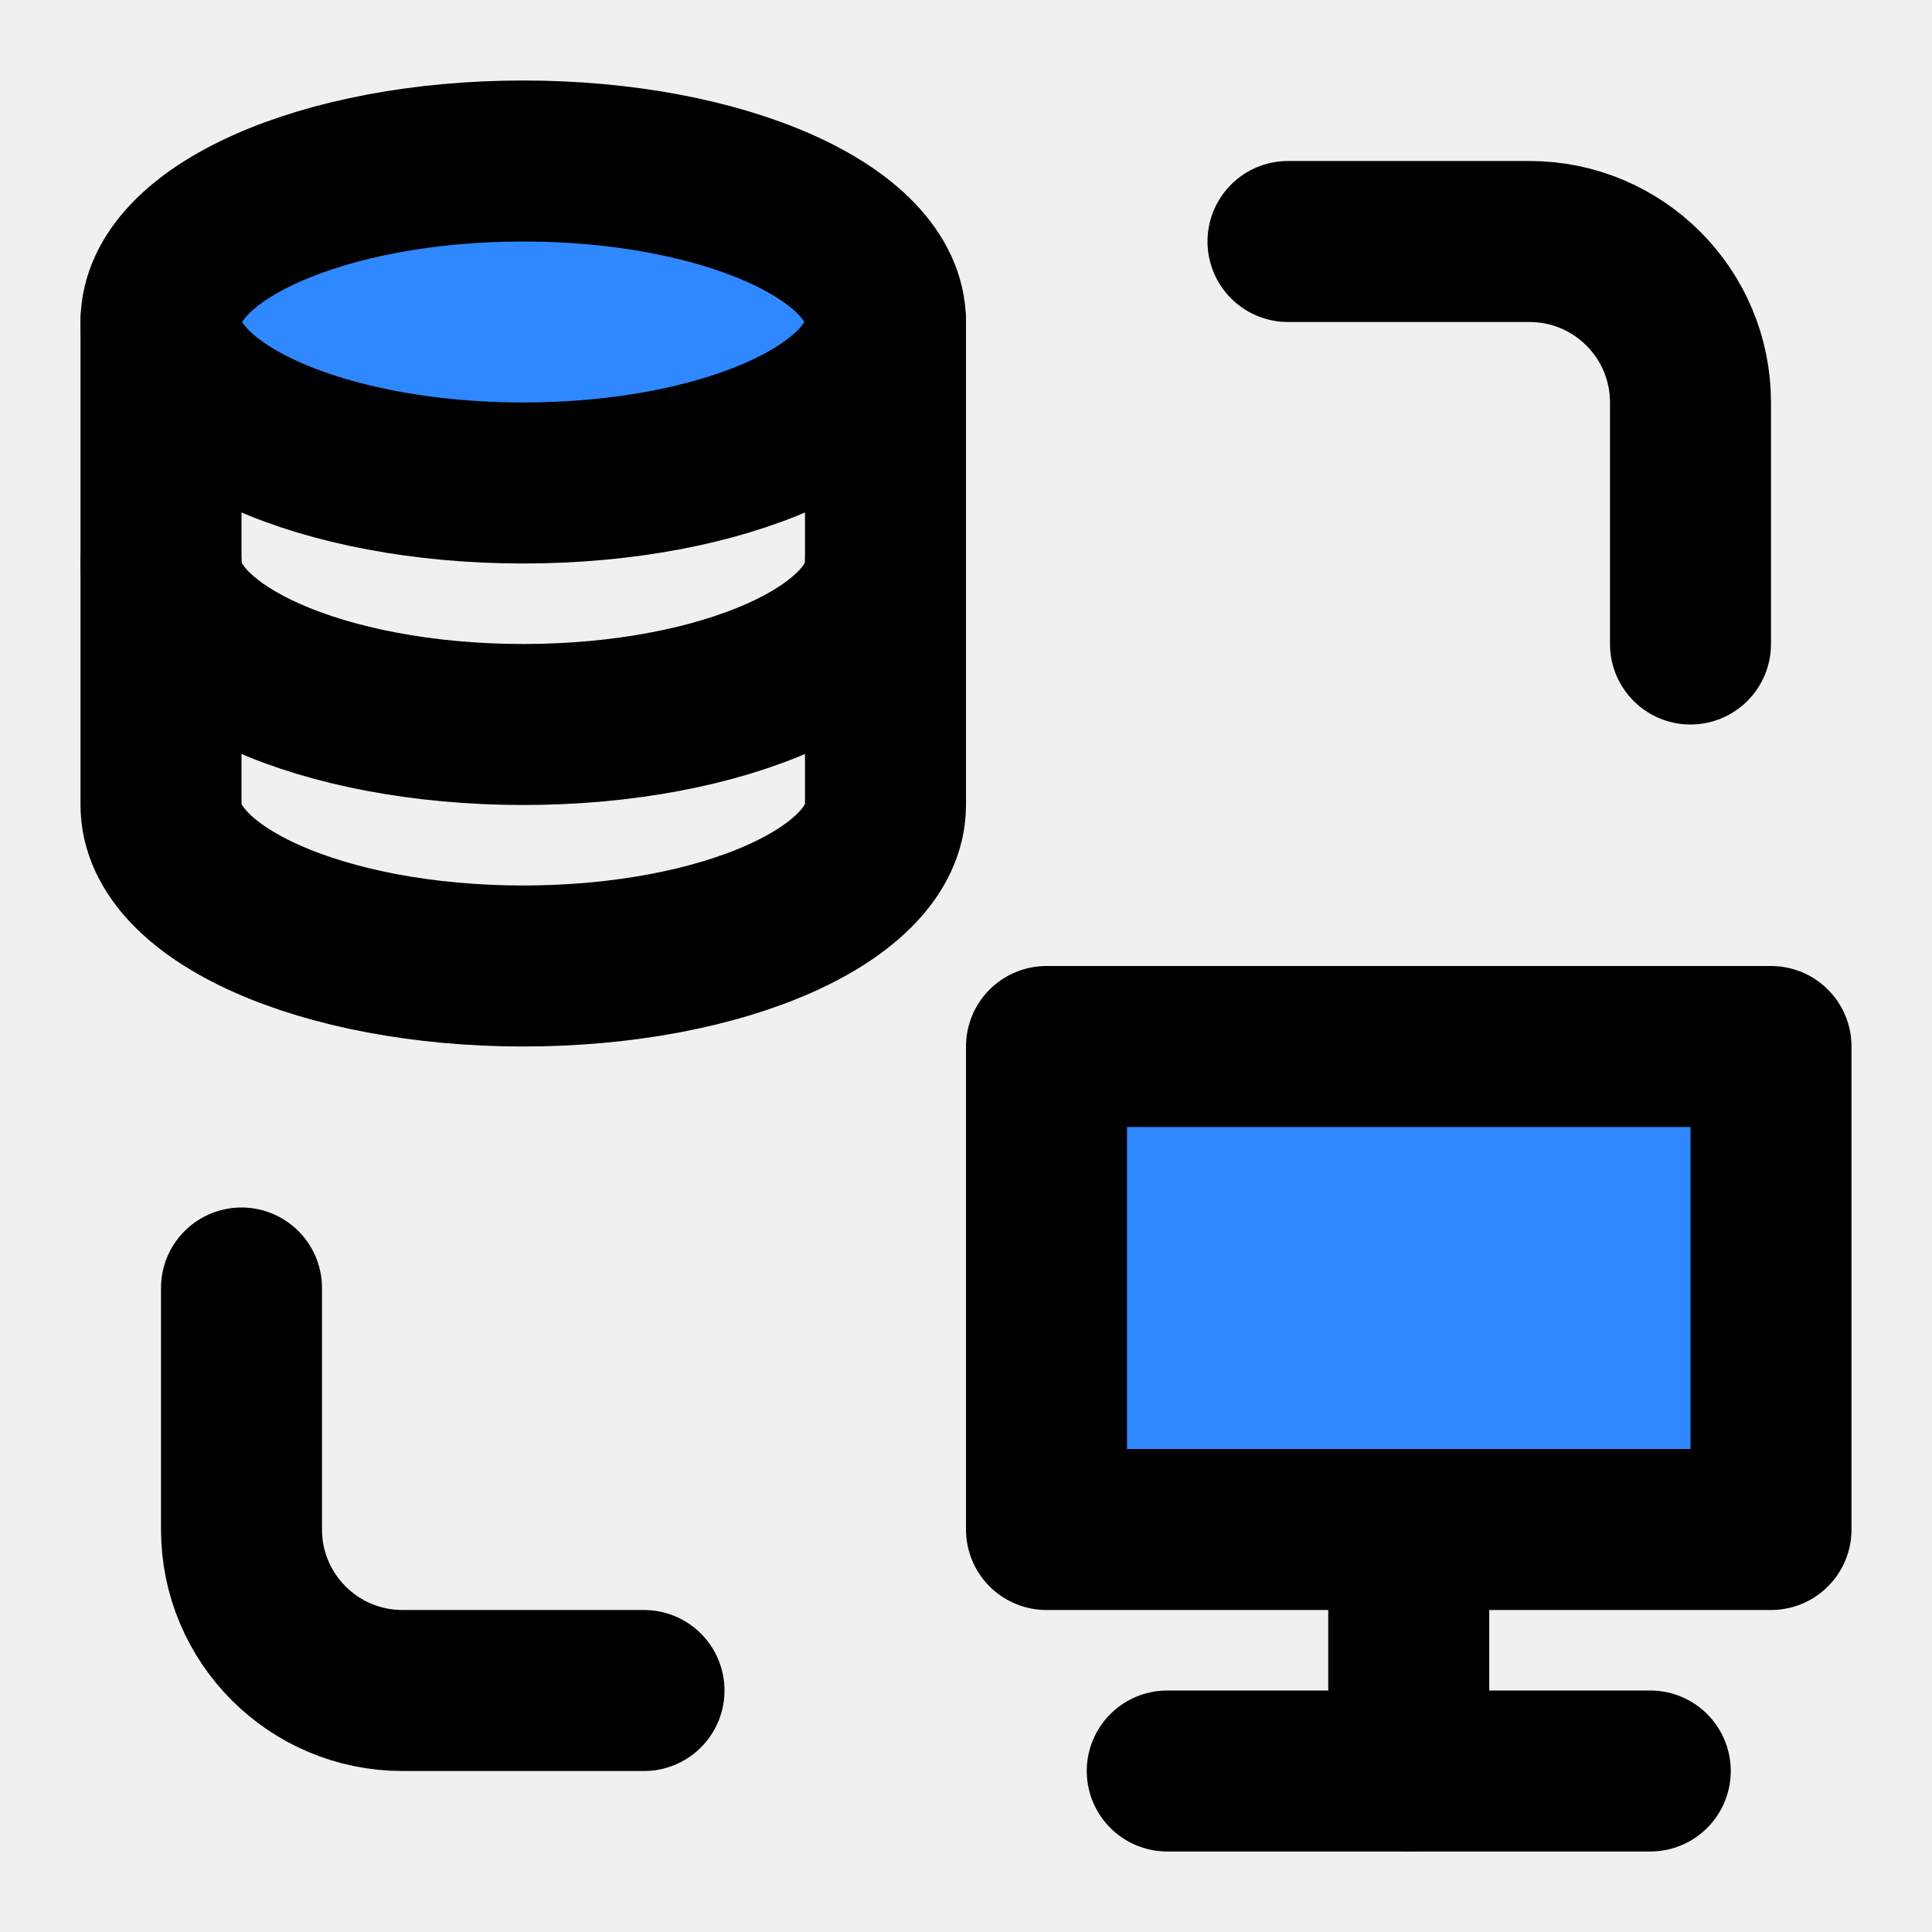
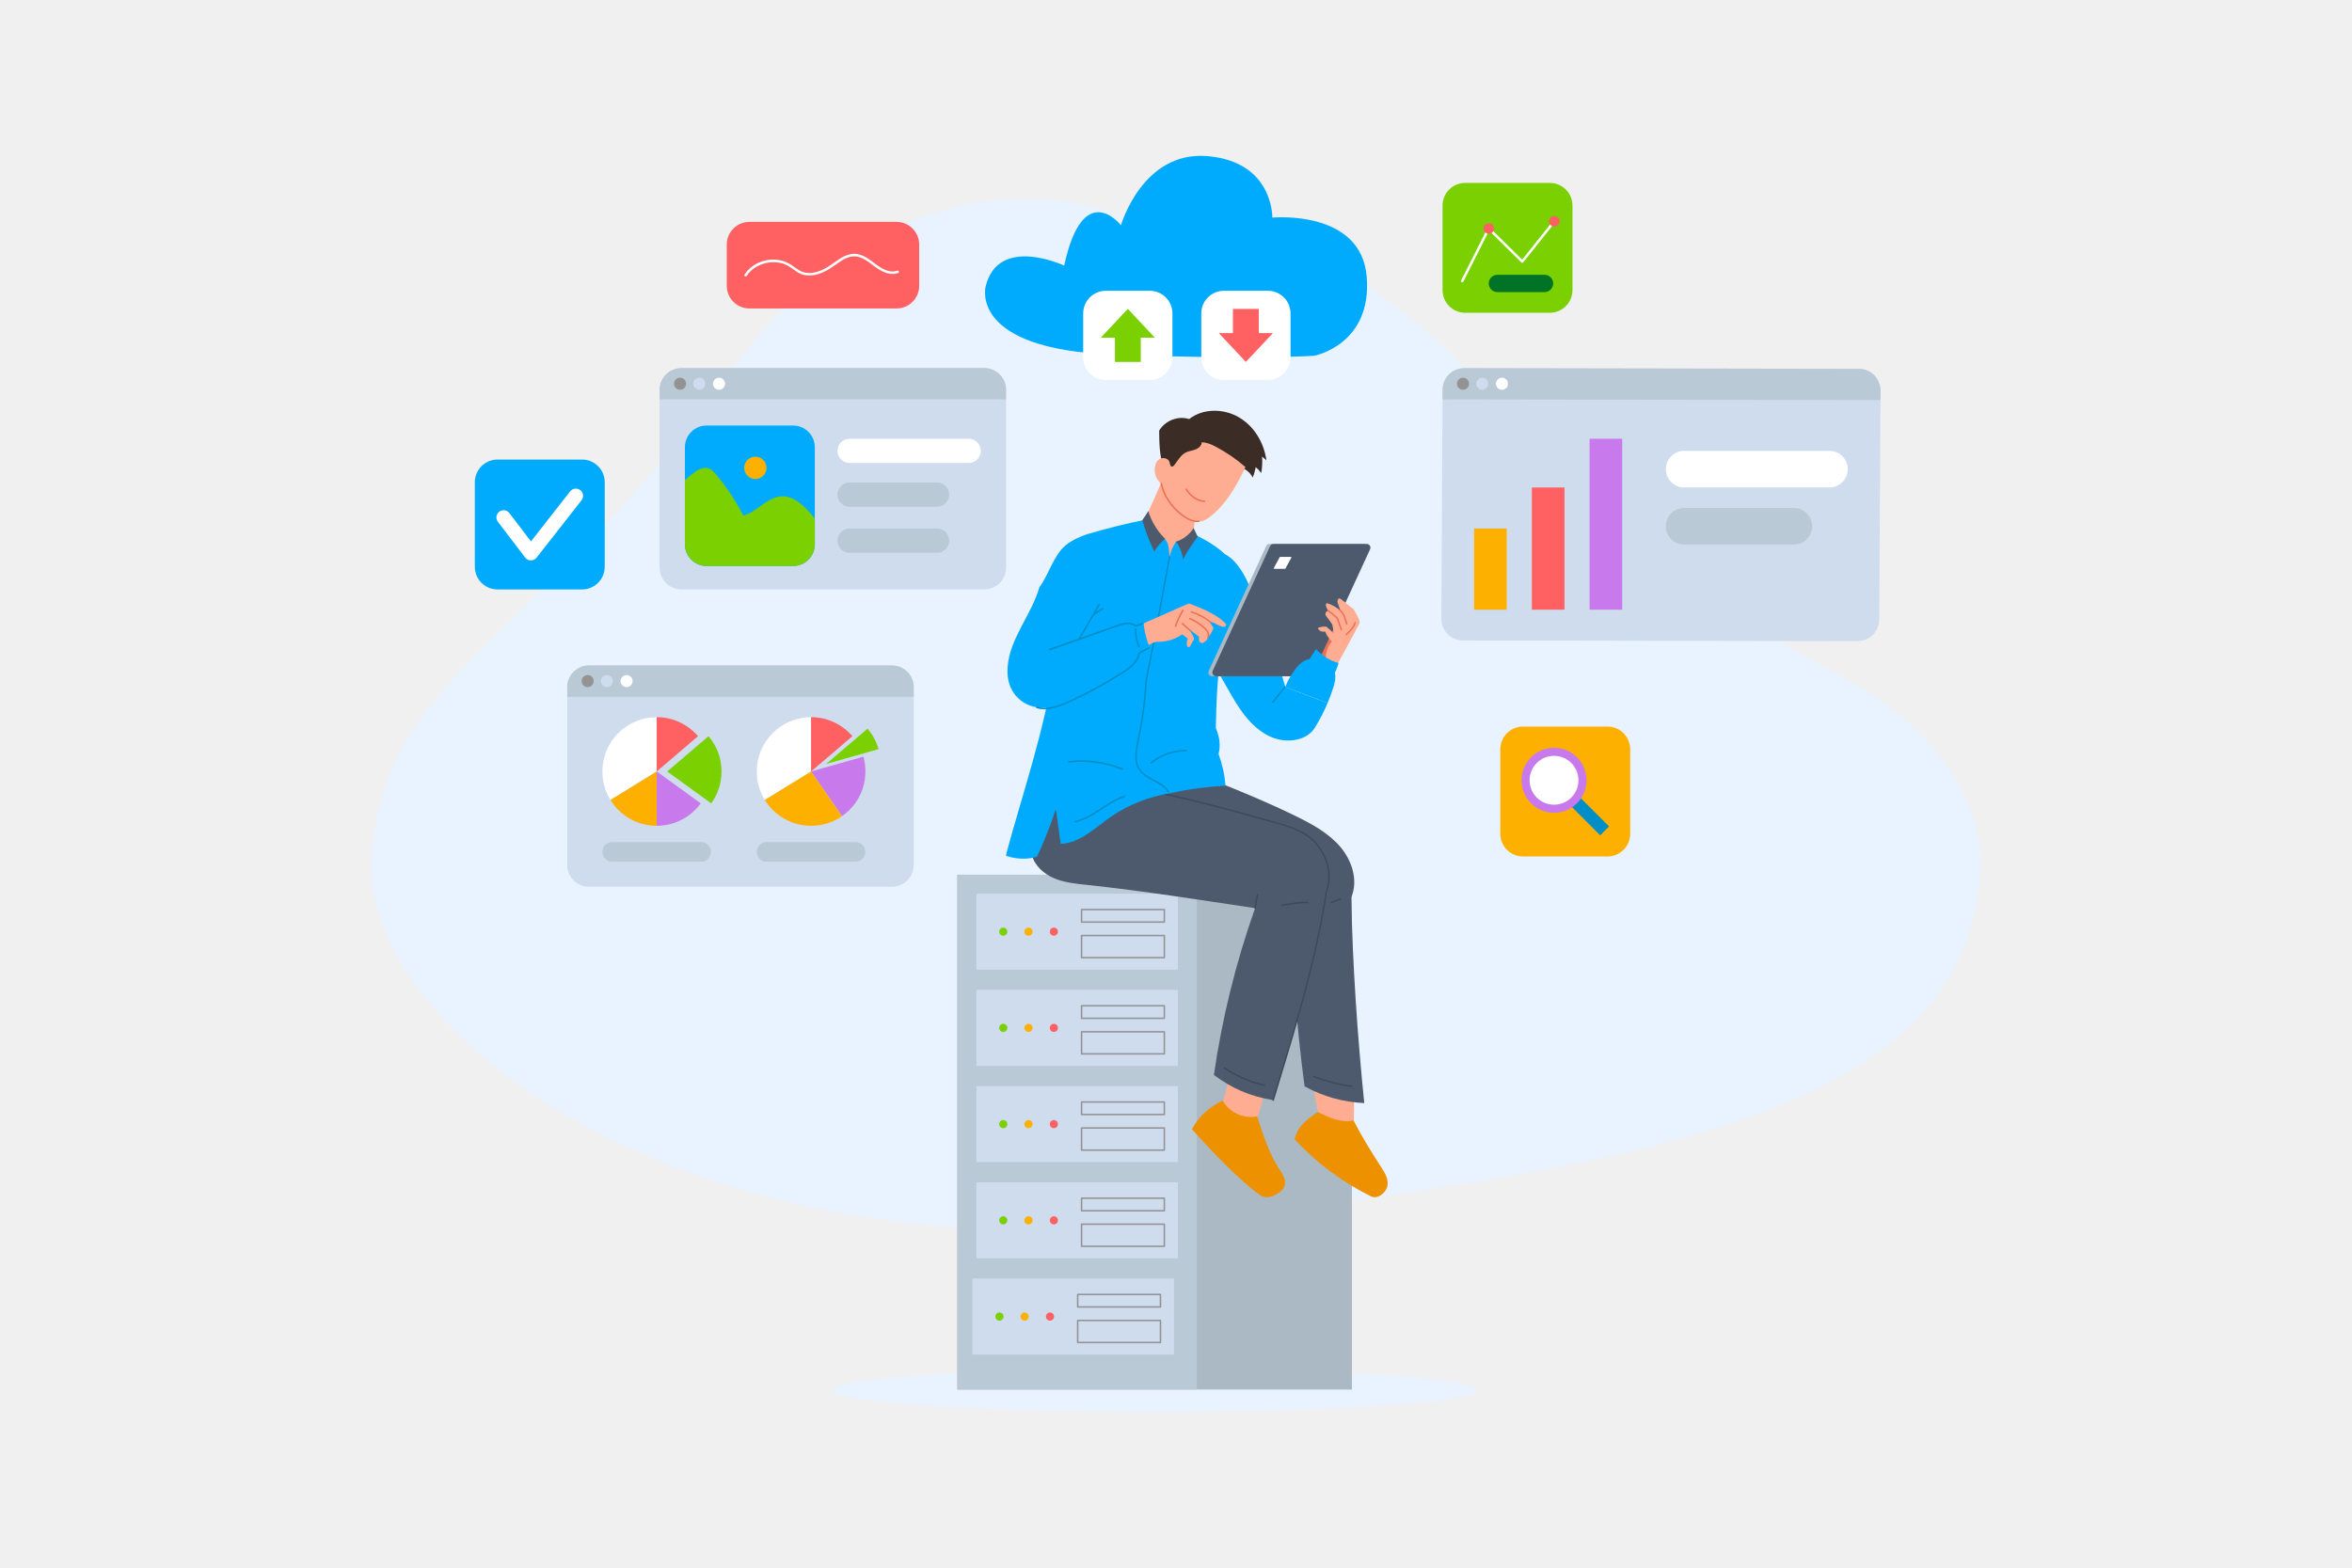
- <svg xmlns="http://www.w3.org/2000/svg" width="48px" height="48px" viewBox="0 0 48 48" fill="none">
-   <rect width="48" height="48" fill="white" fill-opacity="0.01" />
-   <path d="M22 8V20C22 22.209 17.971 24 13 24C8.029 24 4 22.209 4 20V8" stroke="black" stroke-width="4" stroke-linecap="round" stroke-linejoin="round" />
-   <path d="M22 14C22 16.209 17.971 18 13 18C8.029 18 4 16.209 4 14" stroke="black" stroke-width="4" stroke-linecap="round" stroke-linejoin="round" />
-   <path d="M22 8C22 10.209 17.971 12 13 12C8.029 12 4 10.209 4 8C4 5.791 8.029 4 13 4C17.971 4 22 5.791 22 8Z" fill="#2F88FF" stroke="black" stroke-width="4" stroke-linecap="round" stroke-linejoin="round" />
-   <path d="M32 6H38C40.209 6 42 7.791 42 10V16" stroke="black" stroke-width="4" stroke-linecap="round" stroke-linejoin="round" />
-   <path d="M16 42H10C7.791 42 6 40.209 6 38V32" stroke="black" stroke-width="4" stroke-linecap="round" stroke-linejoin="round" />
-   <path d="M35 38V44" stroke="black" stroke-width="4" stroke-linecap="round" stroke-linejoin="round" />
-   <path d="M41 44H35H29" stroke="black" stroke-width="4" stroke-linecap="round" stroke-linejoin="round" />
-   <path d="M44 38V26H26V38H44Z" fill="#2F88FF" stroke="black" stroke-width="4" stroke-linecap="round" stroke-linejoin="round" />
+ <svg xmlns="http://www.w3.org/2000/svg" version="1.1" id="Object" x="0px" y="0px" viewBox="0 0 4680 3120" enable-background="new 0 0 4680 3120" xml:space="preserve">
+   <g>
+     <g>
+       <path fill="#E9F2FF" d="M2253.9,439c0,0-428.1-216.7-815,318.6s-665.4,580.5-699.2,938s630.5,848.1,1593.7,736.8    c963.2-111.4,1596.3-220.2,1608-718c0,0,13.5-212.6-282.4-371s-437.1-282.8-669.9-526.6C2989.1,816.7,2652.4,375.9,2253.9,439z" />
+       <path fill="#00ABFE" d="M2230.5,448.3c0,0-74.9-95.5-113,80.3c0,0-130.3-61.4-156.1,40.7c0,0-36.2,125.8,254.1,136.4    c290.2,10.6,399.8,2.3,399.8,2.3s115-21.9,104.2-156.9c-10.7-135-187.8-118-187.8-118s2.4-110.6-127.9-122.3    C2273.3,299,2230.5,448.3,2230.5,448.3z" />
+       <g>
+         <g>
+           <path fill="#CEDCED" d="M2001.9,775.8v354c0,23.9-19.4,43.2-43.2,43.2h-603c-23.9,0-43.2-19.4-43.2-43.2v-354      c0-23.9,19.4-43.2,43.2-43.2h603C1982.6,732.6,2001.9,752,2001.9,775.8z" />
+           <path fill="#BAC9D6" d="M2001.9,775.8v19h-689.4v-19c0-23.9,19.4-43.2,43.2-43.2h603C1982.6,732.6,2001.9,752,2001.9,775.8z" />
+           <circle fill="#939393" cx="1353.2" cy="763.7" r="12" />
+           <circle fill="#CEDCED" cx="1391.4" cy="763.7" r="12" />
+           <circle fill="#FFFFFF" cx="1430.7" cy="763.7" r="12" />
+         </g>
+         <path fill="#00ABFE" d="M1621.3,890.1v193.2c0,23.9-19.4,43.2-43.2,43.2h-172.1c-23.9,0-43.2-19.4-43.2-43.2V890.1     c0-23.9,19.4-43.2,43.2-43.2H1578C1601.9,846.8,1621.3,866.2,1621.3,890.1z" />
+         <path fill="#7AD001" d="M1621.3,1031.7v51.5c0,23.9-19.4,43.2-43.2,43.2h-172.1c-23.9,0-43.2-19.4-43.2-43.2V955.6     c4.8-4.2,9.7-8.3,14.7-12.3c9.4-7.5,21.4-15.1,32.7-11.1c6.1,2.1,10.6,7.2,14.8,12.2c20.9,25.1,39.1,52.6,54,81.6     c27.9-7.3,47.6-36.9,76.4-38.2c25-1.1,44.9,19.4,61.2,38.3C1618.1,1028,1619.7,1029.8,1621.3,1031.7z" />
+         <path fill="#FFFFFF" d="M1666.3,897.3L1666.3,897.3c0-13.3,10.8-24.1,24.1-24.1h237.2c13.3,0,24.1,10.8,24.1,24.1v0     c0,13.3-10.8,24.1-24.1,24.1h-237.2C1677.1,921.4,1666.3,910.6,1666.3,897.3z" />
+         <path fill="#BAC9D6" d="M1666.3,984.4L1666.3,984.4c0-13.3,10.8-24.1,24.1-24.1h174.1c13.3,0,24.1,10.8,24.1,24.1v0     c0,13.3-10.8,24.1-24.1,24.1h-174.1C1677.1,1008.5,1666.3,997.7,1666.3,984.4z" />
+         <path fill="#BAC9D6" d="M1666.3,1076L1666.3,1076c0-13.3,10.8-24.1,24.1-24.1h174.1c13.3,0,24.1,10.8,24.1,24.1v0     c0,13.3-10.8,24.1-24.1,24.1h-174.1C1677.1,1100.1,1666.3,1089.3,1666.3,1076z" />
+         <circle fill="#FEB000" cx="1503" cy="931.1" r="22.2" />
+       </g>
+       <g>
+         <path fill="#FF6162" d="M1446.1,568.8v-82.1c0-24.9,20.2-45.1,45.1-45.1h292.7c24.9,0,45.1,20.2,45.1,45.1v82.1     c0,24.9-20.2,45.1-45.1,45.1h-292.7C1466.3,613.9,1446.1,593.7,1446.1,568.8z" />
+         <g>
+           <path fill="#FFFFFF" d="M1483.6,550.2c-0.5,0-0.9-0.1-1.4-0.4c-1.2-0.8-1.5-2.3-0.7-3.5c18.9-29,61.3-38.6,90.8-20.5      c3,1.8,5.8,3.9,8.5,5.8c4.6,3.3,8.9,6.4,13.8,8.6c21.2,9.2,45.2-3.7,57.7-12.3c2.1-1.5,4.3-3,6.4-4.5      c13-9.3,26.5-18.8,42.5-18.2c14.8,0.6,26.9,9.7,38.7,18.6c1.4,1.1,2.8,2.1,4.2,3.1c16.3,12.1,30.2,16.1,41.2,11.8      c1.3-0.5,2.7,0.1,3.2,1.4c0.5,1.3-0.1,2.7-1.4,3.2c-12.8,4.9-28.2,0.7-46-12.4c-1.4-1-2.8-2.1-4.2-3.1      c-11.1-8.4-22.6-17.1-35.8-17.6c-14.3-0.6-27.1,8.5-39.4,17.3c-2.1,1.5-4.3,3.1-6.5,4.5c-10,6.8-27,16.3-44.8,16.3      c-5.9,0-11.9-1-17.7-3.6c-5.4-2.3-10.1-5.8-14.7-9.1c-2.7-1.9-5.4-3.9-8.2-5.6c-26.8-16.4-66.9-7.3-84,19      C1485.3,549.8,1484.5,550.2,1483.6,550.2z" />
+         </g>
+       </g>
+       <g>
+         <g>
+           <path fill="#CEDCED" d="M3741.8,777.3l-2.5,455.5c0,23.9-19.4,43.2-43.2,43.2l-784.9-1.4c-23.9,0-43.2-19.4-43.2-43.2l2.5-455.5      c0-23.9,19.4-43.2,43.2-43.2l784.9,1.4C3722.4,734,3741.8,753.4,3741.8,777.3z" />
+           <path fill="#BAC9D6" d="M3741.8,777.3v19l-871.4-1.4v-19c0-23.9,19.4-43.2,43.2-43.2l784.9,1.4      C3722.4,734,3741.8,753.4,3741.8,777.3z" />
+           <circle fill="#939393" cx="2911.1" cy="763.7" r="12" />
+           <circle fill="#CEDCED" cx="2949.3" cy="763.7" r="12" />
+           <circle fill="#FFFFFF" cx="2988.6" cy="763.7" r="12" />
+         </g>
+         <rect x="2933.1" y="1051.9" fill="#FEB000" width="64.9" height="161.5" />
+         <rect x="3048.1" y="970.2" fill="#FF6162" width="64.9" height="243.2" />
+         <path fill="#FFFFFF" d="M3314.7,933.7L3314.7,933.7c0-20.1,16.3-36.4,36.4-36.4h289.2c20.1,0,36.4,16.3,36.4,36.4v0     c0,20.1-16.3,36.4-36.4,36.4H3351C3330.9,970.1,3314.7,953.8,3314.7,933.7z" />
+         <path fill="#BAC9D6" d="M3314.7,1047.3L3314.7,1047.3c0-20.1,16.3-36.4,36.4-36.4h218.3c20.1,0,36.4,16.3,36.4,36.4l0,0     c0,20.1-16.3,36.4-36.4,36.4H3351C3330.9,1083.7,3314.7,1067.4,3314.7,1047.3z" />
+         <rect x="3162.9" y="873.2" fill="#C87AED" width="64.9" height="340.2" />
+       </g>
+       <g>
+         <path fill="#FEB000" d="M2985.3,1659.4v-168.3c0-24.9,20.2-45.1,45.1-45.1h168.3c24.9,0,45.1,20.2,45.1,45.1v168.3     c0,24.9-20.2,45.1-45.1,45.1h-168.3C3005.5,1704.6,2985.3,1684.4,2985.3,1659.4z" />
+         <g>
+           <rect x="3147.3" y="1573.5" transform="matrix(0.7071 -0.7071 0.7071 0.7071 -220.3648 2708.871)" fill="#008EC6" width="24.9" height="93.8" />
+           <circle fill="#C87AED" cx="3092.2" cy="1552.9" r="64.7" />
+           <circle fill="#FFFFFF" cx="3092.2" cy="1552.9" r="48.6" />
+         </g>
+       </g>
+       <g>
+         <path fill="#7AD001" d="M2870.4,577.4V409.1c0-24.9,20.2-45.1,45.1-45.1h168.3c24.9,0,45.1,20.2,45.1,45.1v168.3     c0,24.9-20.2,45.1-45.1,45.1h-168.3C2890.6,622.5,2870.4,602.3,2870.4,577.4z" />
+         <g>
+           <path fill="#FFFFFF" d="M2909.5,561.9c-0.4,0-0.8-0.1-1.1-0.3c-1.2-0.6-1.7-2.1-1.1-3.4l52.8-104.7c0.4-0.7,1-1.2,1.8-1.3      c0.8-0.1,1.6,0.1,2.2,0.7l64.7,63.9l62-77.9c0.9-1.1,2.4-1.3,3.5-0.4c1.1,0.9,1.3,2.4,0.4,3.5l-63.8,80.1      c-0.4,0.6-1.1,0.9-1.8,0.9c-0.7,0-1.4-0.2-1.9-0.7l-64.2-63.4l-51.3,101.7C2911.3,561.4,2910.4,561.9,2909.5,561.9z" />
+         </g>
+         <path fill="#017326" d="M2962.3,564.1L2962.3,564.1c0-9.5,7.7-17.2,17.2-17.2h93.8c9.5,0,17.2,7.7,17.2,17.2l0,0     c0,9.5-7.7,17.2-17.2,17.2h-93.8C2970,581.3,2962.3,573.6,2962.3,564.1z" />
+         <circle fill="#FF6162" cx="2962.3" cy="454.8" r="10.5" />
+         <circle fill="#FF6162" cx="3092.7" cy="440.4" r="10.5" />
+       </g>
+       <g>
+         <path fill="#FFFFFF" d="M2155.3,711.2v-87.4c0-24.9,20.2-45.1,45.1-45.1h87.4c24.9,0,45.1,20.2,45.1,45.1v87.4     c0,24.9-20.2,45.1-45.1,45.1h-87.4C2175.6,756.3,2155.3,736.1,2155.3,711.2z" />
+         <polygon fill="#7AD001" points="2244.2,614.7 2190.3,672.1 2218.5,672.1 2218.5,720.3 2244.2,720.3 2269.9,720.3 2269.9,672.1      2298,672.1    " />
+       </g>
+       <g>
+         <path fill="#FFFFFF" d="M2567.9,623.8v87.4c0,24.9-20.2,45.1-45.1,45.1h-87.4c-24.9,0-45.1-20.2-45.1-45.1v-87.4     c0-24.9,20.2-45.1,45.1-45.1h87.4C2547.6,578.7,2567.9,598.9,2567.9,623.8z" />
+         <polygon fill="#FF6162" points="2479,720.3 2532.9,662.9 2504.7,662.9 2504.7,614.7 2479,614.7 2453.3,614.7 2453.3,662.9      2425.2,662.9    " />
+       </g>
+       <g>
+         <path fill="#00ABFE" d="M944.8,1127.9V959.7c0-24.9,20.2-45.1,45.1-45.1h168.3c24.9,0,45.1,20.2,45.1,45.1v168.3     c0,24.9-20.2,45.1-45.1,45.1H989.9C965,1173.1,944.8,1152.9,944.8,1127.9z" />
+         <g>
+           <path fill="#FFFFFF" d="M1056.4,1115.3C1056.4,1115.3,1056.4,1115.3,1056.4,1115.3c-4.5,0-8.7-2.1-11.4-5.7l-54.3-71.1      c-4.8-6.3-3.6-15.3,2.7-20.1c6.3-4.8,15.3-3.6,20.1,2.7l43,56.4l78-99.6c4.9-6.2,13.9-7.3,20.2-2.4c6.2,4.9,7.3,13.9,2.4,20.2      l-89.5,114.2C1065,1113.3,1060.8,1115.3,1056.4,1115.3z" />
+         </g>
+       </g>
+       <g>
+         <g>
+           <path fill="#CEDCED" d="M1818.1,1367.6v354c0,23.9-19.4,43.2-43.2,43.2h-603c-23.9,0-43.2-19.4-43.2-43.2v-354      c0-23.9,19.4-43.2,43.2-43.2h603C1798.7,1324.4,1818.1,1343.7,1818.1,1367.6z" />
+           <path fill="#BAC9D6" d="M1818.1,1367.6v19h-689.4v-19c0-23.9,19.4-43.2,43.2-43.2h603      C1798.7,1324.4,1818.1,1343.7,1818.1,1367.6z" />
+           <circle fill="#939393" cx="1169.3" cy="1355.5" r="12" />
+           <circle fill="#CEDCED" cx="1207.5" cy="1355.5" r="12" />
+           <circle fill="#FFFFFF" cx="1246.8" cy="1355.5" r="12" />
+         </g>
+         <g>
+           <path fill="#FFFFFF" d="M1306.7,1427.3v108.1l-92.1,56.7c-10.2-16.5-16-35.9-16-56.7C1198.6,1475.7,1247,1427.3,1306.7,1427.3z" />
+           <path fill="#7AD001" d="M1435.7,1535.4c0,23.7-7.6,45.6-20.5,63.4l-87.6-63.4l82.2-70.2      C1426,1484.1,1435.7,1508.6,1435.7,1535.4z" />
+           <path fill="#FF6162" d="M1388.9,1465.2l-82.2,70.2v-108.1C1339.6,1427.3,1369.1,1442,1388.9,1465.2z" />
+           <path fill="#FEB000" d="M1306.7,1535.4v108.1c-38.9,0-73-20.6-92.1-51.4L1306.7,1535.4z" />
+           <path fill="#C87AED" d="M1394.3,1598.8c-19.6,27.1-51.6,44.7-87.6,44.7v-108.1L1394.3,1598.8z" />
+         </g>
+         <path fill="#BAC9D6" d="M1395.1,1675.9h-176.9c-10.8,0-19.5,8.7-19.5,19.5l0,0c0,10.8,8.7,19.5,19.5,19.5h176.9     c10.8,0,19.5-8.7,19.5-19.5l0,0C1414.6,1684.6,1405.9,1675.9,1395.1,1675.9z" />
+         <g>
+           <path fill="#FFFFFF" d="M1613.9,1427.3v108.1l-92.1,56.7c-10.2-16.5-16-35.9-16-56.7C1505.8,1475.7,1554.2,1427.3,1613.9,1427.3      z" />
+           <path fill="#FF6162" d="M1696.1,1465.2l-82.2,70.2v-108.1C1646.8,1427.3,1676.2,1442,1696.1,1465.2z" />
+           <path fill="#C87AED" d="M1722,1535.4c0,23.7-7.6,45.6-20.5,63.4c-7.2,9.9-16.1,18.6-26.2,25.6l-61.4-89l104.1-29.5      C1720.6,1515.3,1722,1525.2,1722,1535.4z" />
+           <path fill="#7AD001" d="M1748.1,1490.9l-104.1,29.5l82.2-70.2C1736.2,1461.9,1743.8,1475.7,1748.1,1490.9z" />
+           <path fill="#FEB000" d="M1675.3,1624.4c-17.4,12.1-38.6,19.1-61.4,19.1c-38.9,0-73-20.6-92.1-51.4l92.1-56.7L1675.3,1624.4z" />
+         </g>
+         <path fill="#BAC9D6" d="M1702.3,1675.9h-176.9c-10.8,0-19.5,8.7-19.5,19.5l0,0c0,10.8,8.7,19.5,19.5,19.5h176.9     c10.8,0,19.5-8.7,19.5-19.5l0,0C1721.8,1684.6,1713.1,1675.9,1702.3,1675.9z" />
+       </g>
+     </g>
+     <g>
+       <ellipse fill="#E9F2FF" cx="2297.5" cy="2766.9" rx="641.5" ry="43.1" />
+       <g>
+         <rect x="1904.9" y="1740.9" fill="#ABB9C4" width="785.2" height="1024.6" />
+         <rect x="1904.9" y="1740.9" fill="#BAC9D6" width="476.6" height="1024.6" />
+         <g>
+           <rect x="1942.8" y="1778.6" fill="#CEDCED" width="400.8" height="151.3" />
+           <g>
+             <path fill="#939393" d="M2316.8,1907.4h-164.7c-0.8,0-1.5-0.7-1.5-1.5v-44c0-0.8,0.7-1.5,1.5-1.5h164.7c0.8,0,1.5,0.7,1.5,1.5       v44C2318.3,1906.7,2317.6,1907.4,2316.8,1907.4z M2153.6,1904.4h161.7v-41h-161.7V1904.4z" />
+           </g>
+           <g>
+             <path fill="#939393" d="M2316.8,1836.6h-164.7c-0.8,0-1.5-0.7-1.5-1.5v-24.9c0-0.8,0.7-1.5,1.5-1.5h164.7       c0.8,0,1.5,0.7,1.5,1.5v24.9C2318.3,1835.9,2317.6,1836.6,2316.8,1836.6z M2153.6,1833.6h161.7v-21.9h-161.7V1833.6z" />
+           </g>
+           <circle fill="#7AD001" cx="1996.3" cy="1854.2" r="8.1" />
+           <circle fill="#FEB000" cx="2046.5" cy="1854.2" r="8.1" />
+           <circle fill="#FF6162" cx="2097" cy="1854.2" r="8.1" />
+         </g>
+         <g>
+           <rect x="1942.8" y="1970.1" fill="#CEDCED" width="400.8" height="151.3" />
+           <g>
+             <path fill="#939393" d="M2316.8,2098.9h-164.7c-0.8,0-1.5-0.7-1.5-1.5v-44c0-0.8,0.7-1.5,1.5-1.5h164.7c0.8,0,1.5,0.7,1.5,1.5       v44C2318.3,2098.2,2317.6,2098.9,2316.8,2098.9z M2153.6,2095.9h161.7v-41h-161.7V2095.9z" />
+           </g>
+           <g>
+             <path fill="#939393" d="M2316.8,2028.1h-164.7c-0.8,0-1.5-0.7-1.5-1.5v-24.9c0-0.8,0.7-1.5,1.5-1.5h164.7       c0.8,0,1.5,0.7,1.5,1.5v24.9C2318.3,2027.4,2317.6,2028.1,2316.8,2028.1z M2153.6,2025.1h161.7v-21.9h-161.7V2025.1z" />
+           </g>
+           <circle fill="#7AD001" cx="1996.3" cy="2045.7" r="8.1" />
+           <circle fill="#FEB000" cx="2046.5" cy="2045.7" r="8.1" />
+           <circle fill="#FF6162" cx="2097" cy="2045.7" r="8.1" />
+         </g>
+         <g>
+           <rect x="1942.8" y="2161.6" fill="#CEDCED" width="400.8" height="151.3" />
+           <g>
+             <path fill="#939393" d="M2316.8,2290.4h-164.7c-0.8,0-1.5-0.7-1.5-1.5v-44c0-0.8,0.7-1.5,1.5-1.5h164.7c0.8,0,1.5,0.7,1.5,1.5       v44C2318.3,2289.8,2317.6,2290.4,2316.8,2290.4z M2153.6,2287.4h161.7v-41h-161.7V2287.4z" />
+           </g>
+           <g>
+             <path fill="#939393" d="M2316.8,2219.6h-164.7c-0.8,0-1.5-0.7-1.5-1.5v-24.9c0-0.8,0.7-1.5,1.5-1.5h164.7       c0.8,0,1.5,0.7,1.5,1.5v24.9C2318.3,2218.9,2317.6,2219.6,2316.8,2219.6z M2153.6,2216.6h161.7v-21.9h-161.7V2216.6z" />
+           </g>
+           <circle fill="#7AD001" cx="1996.3" cy="2237.2" r="8.1" />
+           <circle fill="#FEB000" cx="2046.5" cy="2237.2" r="8.1" />
+           <circle fill="#FF6162" cx="2097" cy="2237.2" r="8.1" />
+         </g>
+         <g>
+           <rect x="1942.8" y="2353.1" fill="#CEDCED" width="400.8" height="151.3" />
+           <g>
+             <path fill="#939393" d="M2316.8,2481.9h-164.7c-0.8,0-1.5-0.7-1.5-1.5v-44c0-0.8,0.7-1.5,1.5-1.5h164.7c0.8,0,1.5,0.7,1.5,1.5       v44C2318.3,2481.3,2317.6,2481.9,2316.8,2481.9z M2153.6,2478.9h161.7v-41h-161.7V2478.9z" />
+           </g>
+           <g>
+             <path fill="#939393" d="M2316.8,2411.1h-164.7c-0.8,0-1.5-0.7-1.5-1.5v-24.9c0-0.8,0.7-1.5,1.5-1.5h164.7       c0.8,0,1.5,0.7,1.5,1.5v24.9C2318.3,2410.4,2317.6,2411.1,2316.8,2411.1z M2153.6,2408.1h161.7v-21.9h-161.7V2408.1z" />
+           </g>
+           <circle fill="#7AD001" cx="1996.3" cy="2428.7" r="8.1" />
+           <circle fill="#FEB000" cx="2046.5" cy="2428.7" r="8.1" />
+           <circle fill="#FF6162" cx="2097" cy="2428.7" r="8.1" />
+         </g>
+         <g>
+           <rect x="1935.1" y="2544.6" fill="#CEDCED" width="400.8" height="151.3" />
+           <g>
+             <path fill="#939393" d="M2309.1,2673.4h-164.7c-0.8,0-1.5-0.7-1.5-1.5v-44c0-0.8,0.7-1.5,1.5-1.5h164.7c0.8,0,1.5,0.7,1.5,1.5       v44C2310.6,2672.8,2310,2673.4,2309.1,2673.4z M2145.9,2670.4h161.7v-41h-161.7V2670.4z" />
+           </g>
+           <g>
+             <path fill="#939393" d="M2309.1,2602.6h-164.7c-0.8,0-1.5-0.7-1.5-1.5v-24.9c0-0.8,0.7-1.5,1.5-1.5h164.7       c0.8,0,1.5,0.7,1.5,1.5v24.9C2310.6,2601.9,2310,2602.6,2309.1,2602.6z M2145.9,2599.6h161.7v-21.9h-161.7V2599.6z" />
+           </g>
+           <circle fill="#7AD001" cx="1988.7" cy="2620.2" r="8.1" />
+           <circle fill="#FEB000" cx="2038.8" cy="2620.2" r="8.1" />
+           <circle fill="#FF6162" cx="2089.3" cy="2620.2" r="8.1" />
+         </g>
+       </g>
+       <g>
+         <path fill="#00ABFE" d="M2641.6,1399.3c-6.9,16.4-15.1,32.3-24.4,47.5c-15.5,27.4-55.8,33.2-86.6,20.5     c-30.7-12.7-53.3-39.7-70.9-67.9c-17.6-28.2-31.7-58.8-52.4-84.8c-8.1-35.2-6.1-71.4,1.9-105.5c8-34.1,15-73.3,28.6-105.6     c20.3,9.2,37.1,37.3,46,57.7c29,67.1,53.7,136,73.8,206.3L2641.6,1399.3z" />
+         <g>
+           <path fill="#008EC6" d="M2532.5,1399.1c-0.3,0-0.7-0.1-0.9-0.3c-0.6-0.5-0.8-1.5-0.2-2.1l24.2-30.5c0.5-0.6,1.5-0.8,2.1-0.2      c0.6,0.5,0.8,1.5,0.2,2.1l-24.2,30.5C2533.3,1398.9,2532.9,1399.1,2532.5,1399.1z" />
+         </g>
+         <g>
+           <path fill="#FFAD92" d="M2523.6,2152c-10.1,32-19.2,64.4-27.2,97c-22.9-11.8-46.1-24.2-68.6-37.7c8.7-26.3,15.8-53.4,19-81.1      C2473.6,2134.3,2500,2141.2,2523.6,2152z" />
+           <path fill="#FFAD92" d="M2693.8,2168c0.7,25.6,0.5,51.3-0.5,76.9c-10,0.6-21.8,1.4-33.5-0.1c-11.7-1.5-23.2-5.5-32.6-12.6      c-6-22.5-10.9-46.8-13.1-70.2C2638.6,2157.8,2664,2159.3,2693.8,2168z" />
+           <path fill="#ED9100" d="M2507.1,2378.4c-53.7-37.9-135.4-131.1-135.4-131.1c22.4-42.1,61-56.2,61.1-57.2      c6.6,11.9,17.2,21.6,29.6,27.1c12.4,5.6,26.6,7,39.2,4.7c11.6,36.4,23.5,73.4,44.2,105.5c6.1,9.4,13.3,19.9,10.8,30.8      c-2.3,10-11.9,16.5-21.2,20.9C2526.2,2383.5,2515.4,2384.3,2507.1,2378.4z" />
+           <path fill="#ED9100" d="M2728.2,2381c-57.1-28-108.9-66.6-152-113.2c1.4-10.3,7.6-21.7,16-30.8c8.4-9.1,18.8-16,29.7-24.1      c22.6,11.6,47.3,22.4,71.2,17c16.5,31.2,34.6,61.6,54,91.1c8.2,12.4,17.1,26.8,13.1,41.2      C2756.6,2374.7,2740.8,2387.2,2728.2,2381z" />
+           <path fill="#4D5A6D" d="M2230.5,1685c0.5-33.3,1.9-69.2,22.7-95.2c8.6-10.8,20.1-19,32.2-25.6c41.1-22.4,92.3-26.5,135.5-8.4      c53.5,21.2,105.7,43.1,156.6,68c32.6,15.9,65.5,33.7,89.2,61.3c23.6,27.6,36.3,67.3,22,100.9c2.8,136.8,12.2,273.5,25.9,409.4      c-40.2-2-80-12-118.8-33.4c-16.6-124.4-25.2-249.9-29.7-374.8c-104.3-5.7-208.4-28.3-302.3-74.1      C2249.3,1706.3,2230.4,1695.2,2230.5,1685z" />
+           <path fill="#4D5A6D" d="M2497.4,1807.4c-38.4,108.2-65.9,220.2-82,332.1c36.8,26.8,69.1,41.5,118,50.1      c41.5-137.2,84.2-271.6,106-415.7c15.4-40.4-4.8-89.1-41-112.6c-19-12.4-41.3-18.6-63.1-24.8c-94.1-26.3-188.7-52.7-282.3-68.2      c-46,2.3-92,4.5-137.9,6.8c-7.1,0.3-14.4,0.8-20.7,3.9c-7.3,3.6-12.5,10.5-16.8,17.4c-11.8,18.8-19.5,40.1-20.3,63.1      c-5.3,13.2-7.6,28-4.1,41.8c5.3,21.6,23.8,38,44.3,46.6c20.5,8.7,43,10.9,65.1,13.2C2275.2,1773.1,2387.1,1791,2497.4,1807.4z" />
+           <g>
+             <path fill="#3C4A5B" d="M2533.4,2191.1c-0.1,0-0.3,0-0.4-0.1c-0.8-0.2-1.2-1.1-1-1.9c3.3-10.9,6.6-21.8,9.9-32.7       c39.1-128.7,76-250.3,96-382.8c0-0.1,0-0.2,0.1-0.3c14.5-38-3.3-86.7-40.4-110.9c-19-12.4-41.2-18.6-62.7-24.6       c-92.6-25.9-188.3-52.6-282.1-68.2c-0.8-0.1-1.4-0.9-1.2-1.7c0.1-0.8,0.9-1.4,1.7-1.2c93.9,15.6,189.7,42.4,282.4,68.3       c21.7,6.1,44.1,12.3,63.5,24.9c18.1,11.8,32.5,29.8,40.4,50.7c8.2,21.5,8.6,44.1,1.2,63.5c-20.1,132.6-58.7,259.9-96.1,383       c-3.3,10.9-6.6,21.8-9.9,32.7C2534.6,2190.7,2534,2191.1,2533.4,2191.1z" />
+           </g>
+           <g>
+             <path fill="#3C4A5B" d="M2550.5,1803.4c-0.7,0-1.3-0.5-1.5-1.2c-0.2-0.8,0.4-1.6,1.2-1.8c1.5-0.3,37.3-7.5,52.4-5.5       c0.8,0.1,1.4,0.9,1.3,1.7c-0.1,0.8-0.9,1.4-1.7,1.3c-14.6-2-51,5.4-51.4,5.4C2550.7,1803.4,2550.6,1803.4,2550.5,1803.4z" />
+           </g>
+           <g>
+             <path fill="#3C4A5B" d="M2497.4,1808.9c-0.1,0-0.2,0-0.3,0c-0.8-0.1-1.4-0.9-1.2-1.7l4.6-26.7c0.1-0.8,0.9-1.4,1.7-1.2       c0.8,0.1,1.4,0.9,1.2,1.7l-4.6,26.7C2498.7,1808.4,2498.1,1808.9,2497.4,1808.9z" />
+           </g>
+           <g>
+             <path fill="#3C4A5B" d="M2649.4,1797.6c-0.6,0-1.2-0.4-1.4-1c-0.3-0.8,0.1-1.6,0.9-1.9l18.4-7.2c0.8-0.3,1.6,0.1,1.9,0.9       s-0.1,1.6-0.9,1.9l-18.4,7.2C2649.8,1797.6,2649.6,1797.6,2649.4,1797.6z" />
+           </g>
+           <g>
+             <path fill="#3C4A5B" d="M2516.3,2161.2c-0.1,0-0.2,0-0.3,0c-42.8-8-80.1-34.2-80.5-34.5c-0.7-0.5-0.8-1.4-0.4-2.1       c0.5-0.7,1.4-0.8,2.1-0.4c0.4,0.3,37.1,26.1,79.3,34c0.8,0.2,1.3,0.9,1.2,1.8C2517.7,2160.7,2517,2161.2,2516.3,2161.2z" />
+           </g>
+           <g>
+             <path fill="#3C4A5B" d="M2690.1,2163.1C2690.1,2163.1,2690.1,2163.1,2690.1,2163.1c-29.6-1.4-76-18.9-76.5-19.1       c-0.8-0.3-1.2-1.2-0.9-1.9c0.3-0.8,1.2-1.2,1.9-0.9c0.5,0.2,46.5,17.5,75.5,18.9c0.8,0,1.5,0.7,1.4,1.6       C2691.6,2162.5,2690.9,2163.1,2690.1,2163.1z" />
+           </g>
+         </g>
+         <g>
+           <path fill="#FFAD92" d="M2380,1008.2c-2.4,24.3-4.8,48.5-7.2,72.8c-8.2,10.2-28.2,32-42.1,32.5c-29,1-47.7-45.9-55.3-73.9      c16.9-36.9,28.3-62.3,41.8-94.6c17.1,17.5,34.1,34.9,51.2,52.4C2372.6,1001.7,2377,1006.1,2380,1008.2z" />
+           <path fill="#00ABFE" d="M2430.3,1289.2c-7.2,50.2-10.2,105-11.1,159.8c8,18.4,9.7,35.7,5.4,51.4c7.3,19.9,12.4,41.5,13.8,63.3      c-32.5,1.7-72.3,6.3-111.1,15.2c-38.9,6.3-81.4,21.8-117.2,46.8c-31.4,21.9-61.1,52.3-99.4,53.7c-3.1-20.1-6.4-44.7-9.7-69.3      c-11.5,34.4-23.5,65.2-37.7,95c-19.9,6.1-41.5,4.7-61.5-1.8c0.3-2,0.7-4,1-6c32.6-120.8,76.2-245.3,95.1-374.9      c4.3-24.6,8.6-49.9,12.8-75.1c18.4-65.1,36.5-124.9,54.6-184.7c37-10.9,74.5-20.3,112.3-28c1.6,6.9,4.6,13.5,9,19.2      c7.3,9.5,18.3,16.2,30.1,18.4c6.1,4.8,7.7,11.2,8.6,17.3c1,6.3,1.6,12.6,1.7,18.9c2.4-10.9,6.9-21.2,13-30.6      c14.4,2.1,29.7-2.5,39.9-12.5c22.4,10.7,43.3,23.6,61.1,41c11.8,26,9.4,53.5,6.1,79.9C2442.8,1220.6,2437.2,1255,2430.3,1289.2z      " />
+           <g>
+             <path fill="#008EC6" d="M2324.7,1577.4c-0.5,0-1-0.3-1.3-0.8c-6-10.5-16.9-16.2-28.4-22.3c-10.5-5.6-21.4-11.3-28.3-21.1       c-12.5-17.8-7.3-42-3.1-61.5c8.2-38.2,13.4-77.4,15.4-116.5c0-0.1,0-0.1,0-0.2c16.3-80.7,31.8-165.2,46.8-247       c0.1-0.8,0.9-1.4,1.7-1.2c0.8,0.1,1.4,0.9,1.2,1.7c-15,81.7-30.5,166.2-46.8,246.9c-2,39.2-7.2,78.5-15.4,116.8       c-4,18.9-9.1,42.5,2.6,59.2c6.5,9.2,17,14.8,27.3,20.2c11.4,6,23.1,12.2,29.6,23.4c0.4,0.7,0.2,1.6-0.6,2       C2325.2,1577.3,2325,1577.4,2324.7,1577.4z" />
+           </g>
+           <g>
+             <path fill="#008EC6" d="M2232.7,1531.9c-0.2,0-0.4,0-0.6-0.1c-33.3-13.5-69.7-18.4-105.3-14.1c-0.8,0.1-1.6-0.5-1.7-1.3       c-0.1-0.8,0.5-1.6,1.3-1.7c36.1-4.3,73.1,0.6,106.8,14.3c0.8,0.3,1.1,1.2,0.8,2C2233.8,1531.6,2233.3,1531.9,2232.7,1531.9z" />
+           </g>
+           <g>
+             <path fill="#008EC6" d="M2290.2,1520.1c-0.4,0-0.9-0.2-1.2-0.5c-0.5-0.6-0.4-1.6,0.2-2.1c19.6-16.4,45.6-25.5,71.1-25       c0.8,0,1.5,0.7,1.5,1.5c0,0.8-0.7,1.5-1.5,1.5c0,0,0,0,0,0c-24.9-0.5-50.1,8.4-69.1,24.3       C2290.8,1520,2290.5,1520.1,2290.2,1520.1z" />
+           </g>
+           <g>
+             <path fill="#008EC6" d="M2139.1,1636.7c-0.7,0-1.3-0.5-1.5-1.2c-0.2-0.8,0.4-1.6,1.2-1.8c19.1-3.8,36-14.9,52.3-25.7       c14.5-9.5,29.5-19.4,46.3-24.4c0.8-0.2,1.6,0.2,1.9,1c0.2,0.8-0.2,1.6-1,1.9c-16.4,4.9-31.2,14.6-45.5,24.1       c-16.6,10.9-33.7,22.1-53.4,26.1C2139.3,1636.7,2139.2,1636.7,2139.1,1636.7z" />
+           </g>
+           <path fill="#4D5A6D" d="M2354.1,1113.5c-1.5-12.8-6.4-25.1-14.1-35.4c15.4-5.2,27.1-14.6,35-27.3c2.7,5.9,5.7,11.6,8.2,17.2      C2373.2,1081.7,2363.2,1095.5,2354.1,1113.5z" />
+           <path fill="#4D5A6D" d="M2296.5,1097.8c5.7-9.7,13.2-18.4,22-25.4c-16.2-15.9-27.3-34.8-33.7-55.3c-3.8,6.3-7.7,12.5-12,18.3      C2279.4,1057,2287.3,1078.2,2296.5,1097.8z" />
+         </g>
+         <g>
+           <path fill="#3B2C26" d="M2314.7,928.2c-7.9-23.2-7.9-48.2-8.2-71.2c11.8-19.6,36.8-30.1,59.7-23c27.5-21.5,68.2-21.2,98.4-3.8      s50.1,49.5,55.3,85.8c-2.9-2.4-5.8-4.9-8.7-7.3c0.9,11,0.3,22-1.6,32.8c-3.1-4.4-6.8-8.4-11-11.7c-1.3,7.1-3.3,14-6,20.6      c-3.1-6.3-7.7-11.8-15.8-16.7c-27.2,4-54,11.2-81.4,13.4S2338.8,946.2,2314.7,928.2z" />
+           <path fill="#FFAD92" d="M2311,963.7c7.2,29.5,27.9,55.4,55,68.9c6.7,3.3,14,6,21.5,5.3c8-0.8,15.1-5.4,21.5-10.4      c31.4-24.7,51.5-60.8,69.2-97.9c-18-15.8-37.9-29.4-59.1-40.6c-8.6-4.5-17.8-8.7-28-8.7c0.1,6.7-6.1,11.9-12.5,14.3      c-6.3,2.4-13.3,3-19.3,6c-10.1,5.2-15.6,16.1-22.7,25c-1.2,1.5-2.8,3.1-4.7,3c-3.6-0.3-3.8-5.4-4.8-8.9      c-2.2-8.2-14.3-10.4-21.1-5.3c-6.8,5.1-8.9,14.6-8.3,23.1C2298.2,945.8,2301.3,954.4,2311,963.7z" />
+           <g>
+             <path fill="#EB7154" d="M2396.8,999.1C2396.8,999.1,2396.8,999.1,2396.8,999.1c-7.5-0.1-15.2-2.8-22.1-7.8       c-5.7-4.1-10.9-9.7-15.9-17c-0.5-0.7-0.3-1.6,0.4-2.1c0.7-0.5,1.6-0.3,2.1,0.4c4.8,7.1,9.7,12.4,15.2,16.3       c6.5,4.6,13.5,7.1,20.4,7.2c0.8,0,1.5,0.7,1.5,1.5C2398.3,998.4,2397.6,999.1,2396.8,999.1z" />
+           </g>
+           <g>
+             <path fill="#EB7154" d="M2382.4,1039.1c-9.8,0-20.2-4.4-31.8-13.3c-21.9-17-36.6-39.4-41.3-63c-0.2-0.8,0.4-1.6,1.2-1.8       c0.8-0.2,1.6,0.4,1.8,1.2c4.6,22.9,18.9,44.7,40.2,61.2c12.2,9.5,23,13.6,33,12.5c0.8-0.1,1.6,0.5,1.6,1.3       c0.1,0.8-0.5,1.6-1.3,1.6C2384.7,1039,2383.5,1039.1,2382.4,1039.1z" />
+           </g>
+         </g>
+         <g>
+           <path fill="#FFAD92" d="M2273.6,1241.5c27-11.9,54.1-23.9,81.1-35.8c4-1.7,8.1-3.5,11.8-4.5c25,9.6,50.6,19.6,70.2,37.7      c1.8,1.6,3.6,3.9,2.8,6.2c-1,2.6-4.7,2.7-7.4,2c-3.8-1-7.3-2.8-12.6-5.3c-3.1-2-6.5-3.5-13.2-4.6c2.3,3.4,4.5,6.7,6.8,10.1      c0.6,0.8,1.1,1.7,1.2,2.7c0.1,0.8-0.3,1.7-0.6,2.4c-2.4,5.7-5.6,11-9.9,15.5c0,3.3-2.7,6-5.2,8.2c-2.4,2.1-5.4,4.4-8.5,3.5      c-2.3-0.6-3.9-2.9-4.3-5.2c-0.5-2.3-0.1-4.8,0-7.2c-5.8-4.5-11.6-9-19.4-14.7c2.6,4.6,5.2,9.1,7.8,13.7c0.8,1.4,1.6,2.9,1.6,4.5      c-0.1,1.3-0.7,2.5-1.3,3.6c-2.1,3.8-4.1,7.6-6.2,11.4c-0.3,0.5-0.6,1.1-1,1.5c-1.3,1.2-3.6,0.6-4.7-0.8      c-1.1-1.4-1.3-3.3-1.2-5.1c0.1-3.6,1.1-7.2,1.7-10.8c-2.9-1.8-5.6-4.1-10.6-8c-13.9,9.6-30.8,14.8-47.7,14.9      c-2.4,0-4.7-0.1-7,0.5c-1.6,0.4-3.1,1.2-4.5,2c-4.9,2.6-9.7,5.2-15.6,5.4c-3-6.7-6.1-13.4-7.2-20.6      C2269.2,1257.4,2270.2,1249.9,2273.6,1241.5z" />
+           <g>
+             <path fill="#EB7154" d="M2408.7,1239.6c-0.3,0-0.7-0.1-0.9-0.3c-11.1-8.9-23.6-15.6-37.2-19.9c-0.8-0.3-1.2-1.1-1-1.9       c0.3-0.8,1.1-1.2,1.9-1c13.9,4.5,26.7,11.3,38.1,20.5c0.6,0.5,0.8,1.5,0.2,2.1C2409.6,1239.5,2409.1,1239.6,2408.7,1239.6z" />
+           </g>
+           <g>
+             <path fill="#EB7154" d="M2403.2,1270.5c-0.2,0-0.5-0.1-0.7-0.2c-0.7-0.4-1-1.3-0.6-2c1.5-2.7,1.4-6.4-0.3-9.8       c-1.6-3.4-4.3-6-7-8.5c-8.2-7.4-17.5-13.3-27.7-17.5c-0.8-0.3-1.1-1.2-0.8-2c0.3-0.8,1.2-1.1,2-0.8       c10.5,4.4,20.1,10.5,28.6,18.1c2.8,2.5,5.8,5.6,7.7,9.4c2.1,4.3,2.1,9,0.2,12.6C2404.2,1270.2,2403.7,1270.5,2403.2,1270.5z" />
+           </g>
+           <g>
+             <path fill="#EB7154" d="M2368.4,1256.2c-0.3,0-0.6-0.1-0.9-0.3c-5.6-4.2-10.9-9-15.7-14c-0.6-0.6-0.6-1.5,0-2.1       c0.6-0.6,1.5-0.6,2.1,0c4.7,5,9.9,9.6,15.4,13.7c0.7,0.5,0.8,1.4,0.3,2.1C2369.3,1256,2368.9,1256.2,2368.4,1256.2z" />
+           </g>
+           <g>
+             <path fill="#EB7154" d="M2338.9,1247.7c-0.2,0-0.3,0-0.5-0.1c-0.8-0.3-1.2-1.1-0.9-1.9c3.9-11.2,9-22.1,15.2-32.3       c0.4-0.7,1.4-0.9,2.1-0.5c0.7,0.4,0.9,1.4,0.5,2.1c-6.1,10-11.1,20.6-14.9,31.7C2340.1,1247.3,2339.5,1247.7,2338.9,1247.7z" />
+           </g>
+           <path fill="#00ABFE" d="M2182.4,1211.8c-11.7,20.1-23.3,40.2-35,60.3c28.1-10.5,54.9-19.7,81.7-29c4.8-1.7,9.7-3.3,14.8-3.4      c5.1,0,10.4,1.9,13.3,6.1c8-2,13.1-3.5,18.2-5.1c1.9,16.5,6.1,33,12.4,48.6c-6.7,2.8-13.2,6-19.4,9.7      c-7.7,23.5-33,38.4-56.4,51.1c-18.8,10.2-37.5,20.4-56.3,30.6c-16.4,8.9-33,17.9-51,23.2c-17.9,5.3-37.6,6.7-55.2,0.3      c-17.1-6.1-31.4-19.5-38.6-36.2c-5.6-12.9-7-27.3-5.9-41.3c4.5-56.8,47.4-103.1,63.2-157.9c20.1-27.7,27.4-62.6,52.3-83.6      c12.8-10.7,32.1-18.7,45-22.8c10.2,4.6,12.1,18.1,15.6,28.8C2193.3,1129.4,2203.7,1175.1,2182.4,1211.8z" />
+           <g>
+             <path fill="#008EC6" d="M2088.5,1294.3c-0.6,0-1.2-0.4-1.4-1c-0.3-0.8,0.1-1.6,0.9-1.9l134.8-47.7c12.7-4.5,26.9-7.9,37,0.3       l13.8-4.4c0.8-0.2,1.6,0.2,1.9,1c0.3,0.8-0.2,1.6-1,1.9l-14.6,4.7c-0.5,0.2-1,0-1.4-0.3c-8.9-7.8-21.9-4.7-34.7-0.2       l-134.8,47.7C2088.8,1294.3,2088.6,1294.3,2088.5,1294.3z" />
+           </g>
+           <g>
+             <path fill="#008EC6" d="M2146.9,1274.2c-0.3,0-0.5-0.1-0.8-0.2c-0.7-0.4-1-1.3-0.5-2l40.4-69.7c0.4-0.7,1.3-1,2-0.5       c0.7,0.4,1,1.3,0.5,2l-40.4,69.7C2147.9,1273.9,2147.4,1274.2,2146.9,1274.2z" />
+           </g>
+           <g>
+             <path fill="#008EC6" d="M2175.6,1225.4c-0.4,0-0.9-0.2-1.2-0.6c-0.5-0.6-0.4-1.6,0.2-2.1c6.1-4.9,12.7-9.2,19.6-12.7       c0.7-0.4,1.6-0.1,2,0.6c0.4,0.7,0.1,1.6-0.6,2c-6.8,3.5-13.2,7.7-19.1,12.4C2176.3,1225.3,2175.9,1225.4,2175.6,1225.4z" />
+           </g>
+           <g>
+             <path fill="#008EC6" d="M2078.6,1411.6c-5.4,0-10.8-0.7-16.1-2.3c-0.8-0.2-1.2-1.1-1-1.9c0.2-0.8,1.1-1.2,1.9-1       c20.8,6.2,43.3-2,64.5-11.8c36.2-16.7,71.6-36,105.2-57.5c15.2-9.7,29.6-21,31.9-37.2c0.1-0.4,0.3-0.8,0.7-1.1       c7-4.5,13.6-8,20.2-10.6c0.8-0.3,1.6,0.1,2,0.8c0.3,0.8-0.1,1.6-0.8,2c-6.2,2.5-12.4,5.8-19.1,10c-2.7,17-17.5,28.6-33.1,38.6       c-33.7,21.6-69.2,41-105.6,57.7C2112.6,1405,2095.4,1411.6,2078.6,1411.6z" />
+           </g>
+           <g>
+             <path fill="#008EC6" d="M2266.6,1289.2c-0.6,0-1.1-0.3-1.4-0.9c-5-11.3-7.3-23.8-6.7-36.2c0-0.8,0.7-1.5,1.6-1.4       c0.8,0,1.5,0.7,1.4,1.6c-0.6,11.9,1.6,23.9,6.4,34.8c0.3,0.8,0,1.6-0.8,2C2267,1289.1,2266.8,1289.2,2266.6,1289.2z" />
+           </g>
+         </g>
+         <g>
+           <path fill="#ABB9C4" d="M2405.1,1335.2l114.3-248.3c1.2-2.7,3.9-4.4,6.8-4.4h185.3c5.5,0,9.1,5.7,6.8,10.6L2604,1341.5      c-1.2,2.7-3.9,4.4-6.8,4.4h-185.3C2406.4,1345.8,2402.8,1340.2,2405.1,1335.2z" />
+           <path fill="#EB7154" d="M2617.1,1296.7c11.1-24.1,25.6-46.6,42.9-66.7c5.4,10.5,9,21.8,10.6,33.5c0.3,2.2,0.5,4.5-0.2,6.6      c-0.5,1.4-1.3,2.6-2.1,3.8c-9.7,14.1-19.3,28.2-29,42.3c-0.5,0.8-1.1,1.6-2,1.8c-1.3,0.3-2.5-0.7-3.4-1.6      C2628.1,1310.4,2623.1,1303.8,2617.1,1296.7z" />
+           <path fill="#4D5A6D" d="M2413,1335.2l114.3-248.3c1.2-2.7,3.9-4.4,6.8-4.4h185.3c5.5,0,9.1,5.7,6.8,10.6l-114.3,248.3      c-1.2,2.7-3.9,4.4-6.8,4.4h-185.3C2414.4,1345.8,2410.7,1340.2,2413,1335.2z" />
+           <path fill="#FFFFFF" d="M2534.4,1130.9l11.9-22c0.1-0.3,0.5-0.5,0.8-0.5h21.7c0.6,0,1.1,0.7,0.8,1.2l-11.9,22      c-0.1,0.3-0.5,0.5-0.8,0.5h-21.7C2534.6,1132.1,2534.1,1131.5,2534.4,1130.9z" />
+           <g>
+             <path fill="#FFAD92" d="M2662.5,1319.3c13.9-24.9,27.5-49.9,40.8-75.2c1-1.9,2-3.8,2.1-5.9c0.1-2.5-1-4.8-2-7.1       c-3-6.2-5.9-12.3-9.9-18.5c-8-6.5-16.1-13-24.1-19.4c-1.4-1.1-3.1-2.3-4.9-2c-3.2,0.5-3.6,5-2.9,8.1c1.4,5.6,4.1,11,5.8,16.4       c-7.1-6.5-15.6-11.5-24.7-14.6c-0.9-0.3-2-0.6-2.9-0.3c-1.8,0.7-1.9,3.2-1.4,5.1c1,3.5,3.1,6.6,3.9,9.8c-3.7,0.8-6,5.4-4.5,8.8       c0.4,0.9,1.1,1.8,1.7,2.6c3.8,4.9,7.7,9.9,11.4,15.6c1.3,5.8,2.5,11.6,3,18.1c-4.6-4.8-9.5-9.4-14.8-13.6       c-4.6-0.4-9.2,0.1-13.6,1.4c-1.2,0.3-2.6,0.9-3.1,1.9c2.2,5.3,9.1,8.1,14.2,6.1c2.9,7.6,7.8,14.5,13.6,20.2       c-8.7,9.9-13,23.6-12.2,37.6c2.9,4.2,6.6,8.2,11.4,9.8C2654.3,1325.8,2660,1323.9,2662.5,1319.3z" />
+             <g>
+               <path fill="#EB7154" d="M2679.8,1243.3c-0.6,0-1.2-0.4-1.4-1l-5.4-16.9c-2.3-3.9-4.7-7-8-10.4c-0.6-0.6-0.6-1.5,0-2.1        c0.6-0.6,1.5-0.6,2.1,0c3.5,3.6,6.1,7,8.5,11.1c0.1,0.1,0.1,0.2,0.1,0.3l5.5,17c0.3,0.8-0.2,1.6-1,1.9        C2680.1,1243.3,2679.9,1243.3,2679.8,1243.3z" />
+             </g>
+             <g>
+               <path fill="#EB7154" d="M2669,1254.7c-0.6,0-1.2-0.4-1.4-1l-8-22.6c-5.2-4.8-11.1-9.7-18.2-15c-0.7-0.5-0.8-1.4-0.3-2.1        c0.5-0.7,1.4-0.8,2.1-0.3c7.3,5.5,13.4,10.5,18.7,15.4c0.2,0.2,0.3,0.4,0.4,0.6l8.1,23c0.3,0.8-0.1,1.6-0.9,1.9        C2669.3,1254.7,2669.1,1254.7,2669,1254.7z" />
+             </g>
+             <g>
+               <path fill="#EB7154" d="M2678.9,1264.3c-0.4,0-0.8-0.2-1.1-0.5c-0.6-0.6-0.5-1.6,0.1-2.1c7.6-6.9,14.5-13.9,17-22.9        c0.2-0.8,1-1.3,1.8-1.1c0.8,0.2,1.3,1,1.1,1.8c-2.6,9.8-10.3,17.4-17.8,24.4C2679.6,1264.2,2679.2,1264.3,2678.9,1264.3z" />
+             </g>
+             <path fill="#00ABFE" d="M2656.2,1338.7c2.2,11.4-0.4,20.9-3.3,30c-3.3,10.3-7.1,20.5-11.3,30.5l-84-31.8l1.1-3l0.1-0.3       c3.5-9.2,7-14.7,10.4-20.2c8.9-14.1,19.7-29.5,36.2-32.1c5.6-7.6,9.3-13.7,13.1-19.8c13.7,13.6,28.6,23.5,44.9,27.4       C2661.8,1326,2659.3,1332.6,2656.2,1338.7z" />
+           </g>
+         </g>
+       </g>
+     </g>
+   </g>
</svg>
